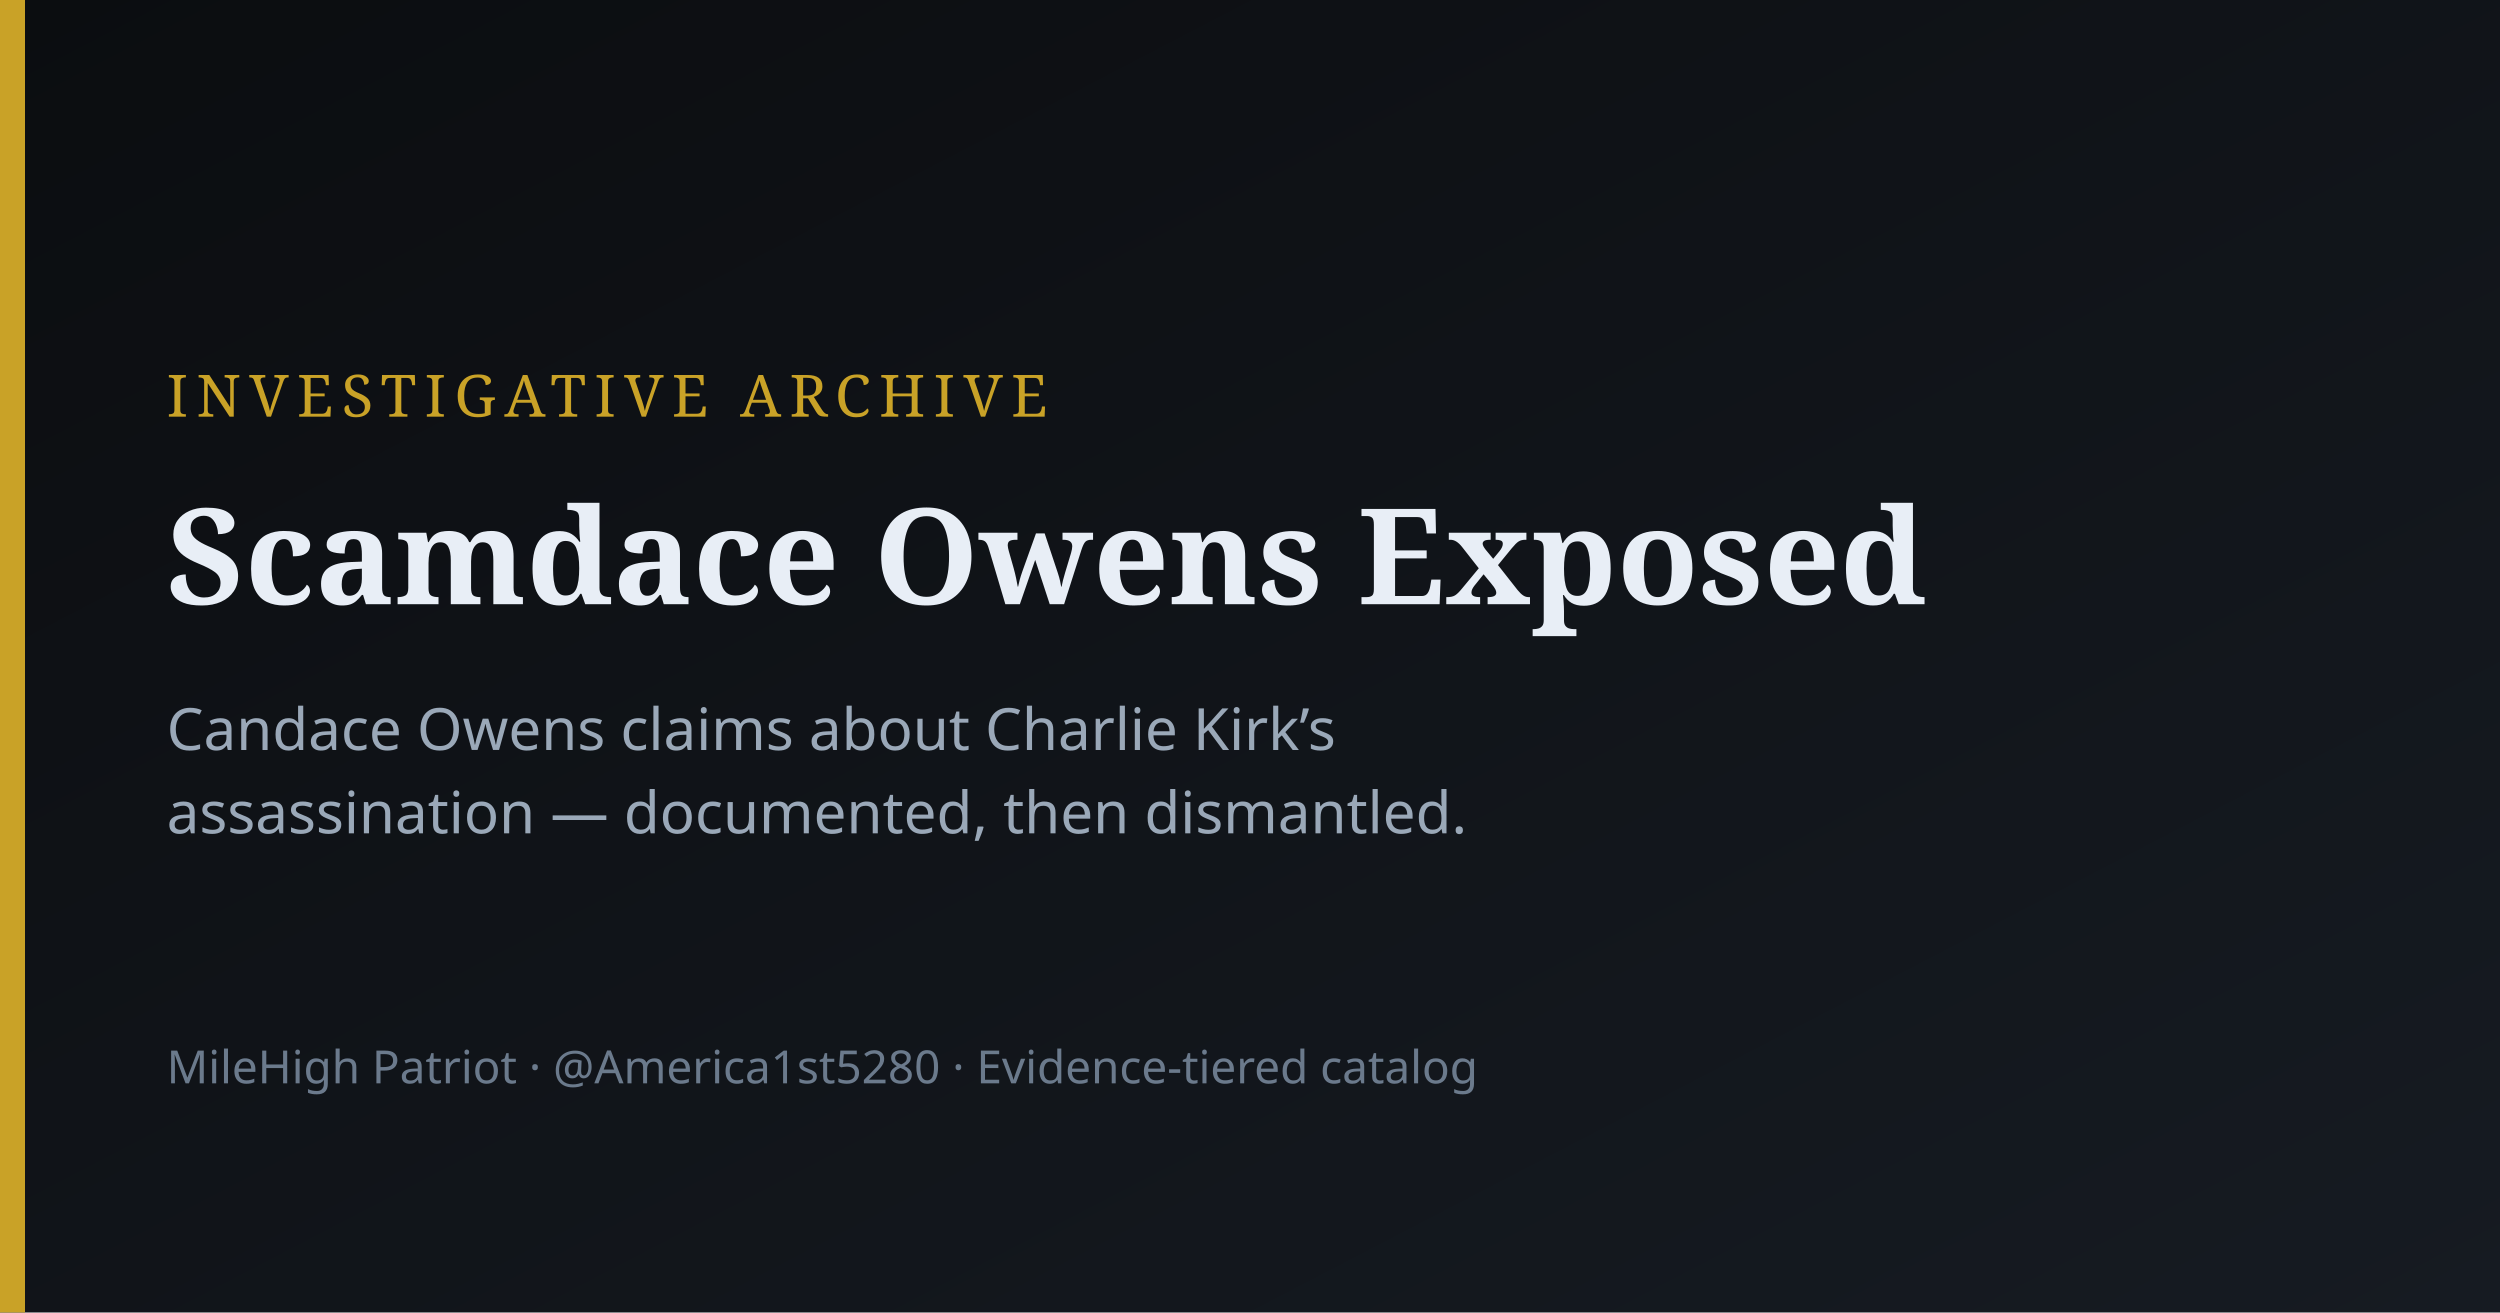
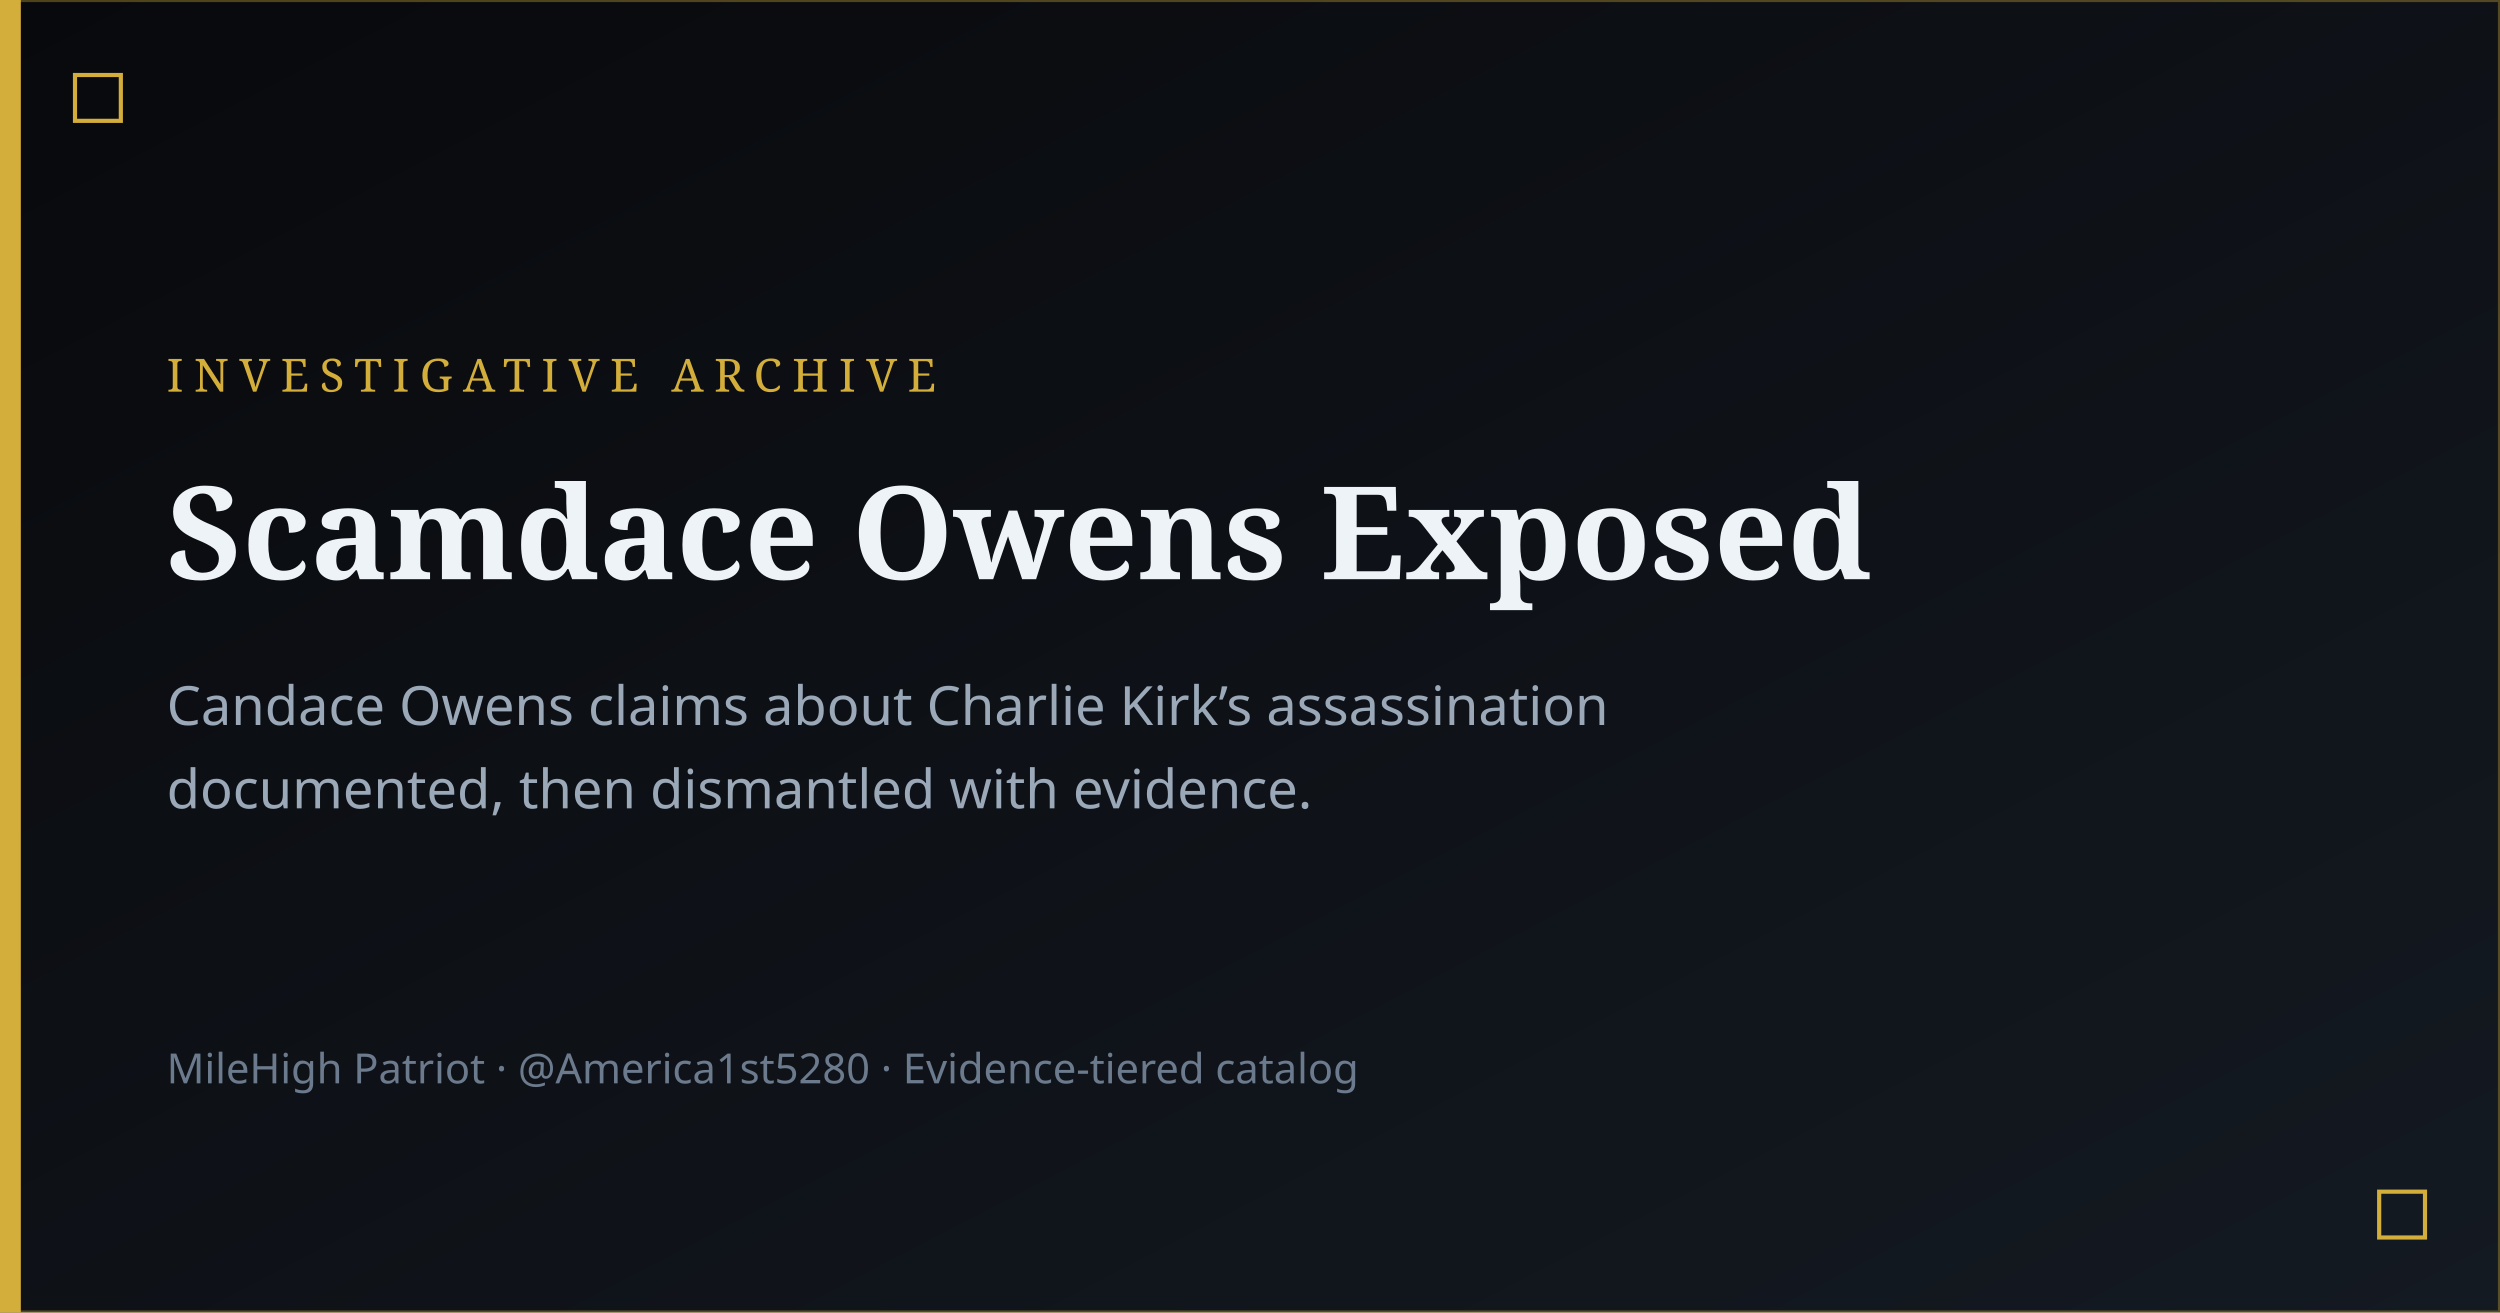
<svg xmlns="http://www.w3.org/2000/svg" width="1200" height="630" viewBox="0 0 1200 630">
  <defs>
    <linearGradient id="bg" x1="0" y1="0" x2="1" y2="1">
-       <stop offset="0%" stop-color="#0b0d10" />
-       <stop offset="100%" stop-color="#161b22" />
+       <stop offset="0%" stop-color="#08090c" />
+       <stop offset="100%" stop-color="#141a22" />
    </linearGradient>
  </defs>
  <rect width="1200" height="630" fill="url(#bg)" />
-   <rect x="0" y="0" width="12" height="630" fill="#c9a227" />
-   <text x="80" y="200" fill="#c9a227" font-family="Georgia, serif" font-size="28" letter-spacing="4">INVESTIGATIVE ARCHIVE</text>
-   <text x="80" y="290" fill="#e8eef6" font-family="Georgia, serif" font-size="64" font-weight="700">Scamdace Owens Exposed</text>
-   <text x="80" y="360" fill="#9aa8b8" font-family="Segoe UI, system-ui, sans-serif" font-size="28">Candace Owens claims about Charlie Kirk’s</text>
-   <text x="80" y="400" fill="#9aa8b8" font-family="Segoe UI, system-ui, sans-serif" font-size="28">assassination — documented, then dismantled.</text>
-   <text x="80" y="520" fill="#6b7a8c" font-family="Segoe UI, system-ui, sans-serif" font-size="22">MileHigh Patriot · @America1st5280 · Evidence-tiered catalog</text>
+   <rect x="0" y="0" width="1200" height="630" fill="none" stroke="#d4ae3a" stroke-width="2" opacity="0.35" />
+   <rect x="36" y="36" width="22" height="22" fill="none" stroke="#d4ae3a" stroke-width="2" />
+   <rect x="1142" y="572" width="22" height="22" fill="none" stroke="#d4ae3a" stroke-width="2" />
+   <rect x="0" y="0" width="10" height="630" fill="#d4ae3a" />
+   <text x="80" y="188" fill="#d4ae3a" font-family="Georgia, serif" font-size="22" letter-spacing="5">INVESTIGATIVE ARCHIVE</text>
+   <text x="80" y="278" fill="#eef3f8" font-family="Georgia, serif" font-size="62" font-weight="700">Scamdace Owens Exposed</text>
+   <text x="80" y="348" fill="#9aa8b8" font-family="Segoe UI, system-ui, sans-serif" font-size="26">Candace Owens claims about Charlie Kirk’s assassination</text>
+   <text x="80" y="388" fill="#9aa8b8" font-family="Segoe UI, system-ui, sans-serif" font-size="26">documented, then dismantled with evidence.</text>
+   <text x="80" y="520" fill="#6b7a8c" font-family="Segoe UI, system-ui, sans-serif" font-size="20">MileHigh Patriot · @America1st5280 · Evidence-tiered catalog</text>
</svg>
